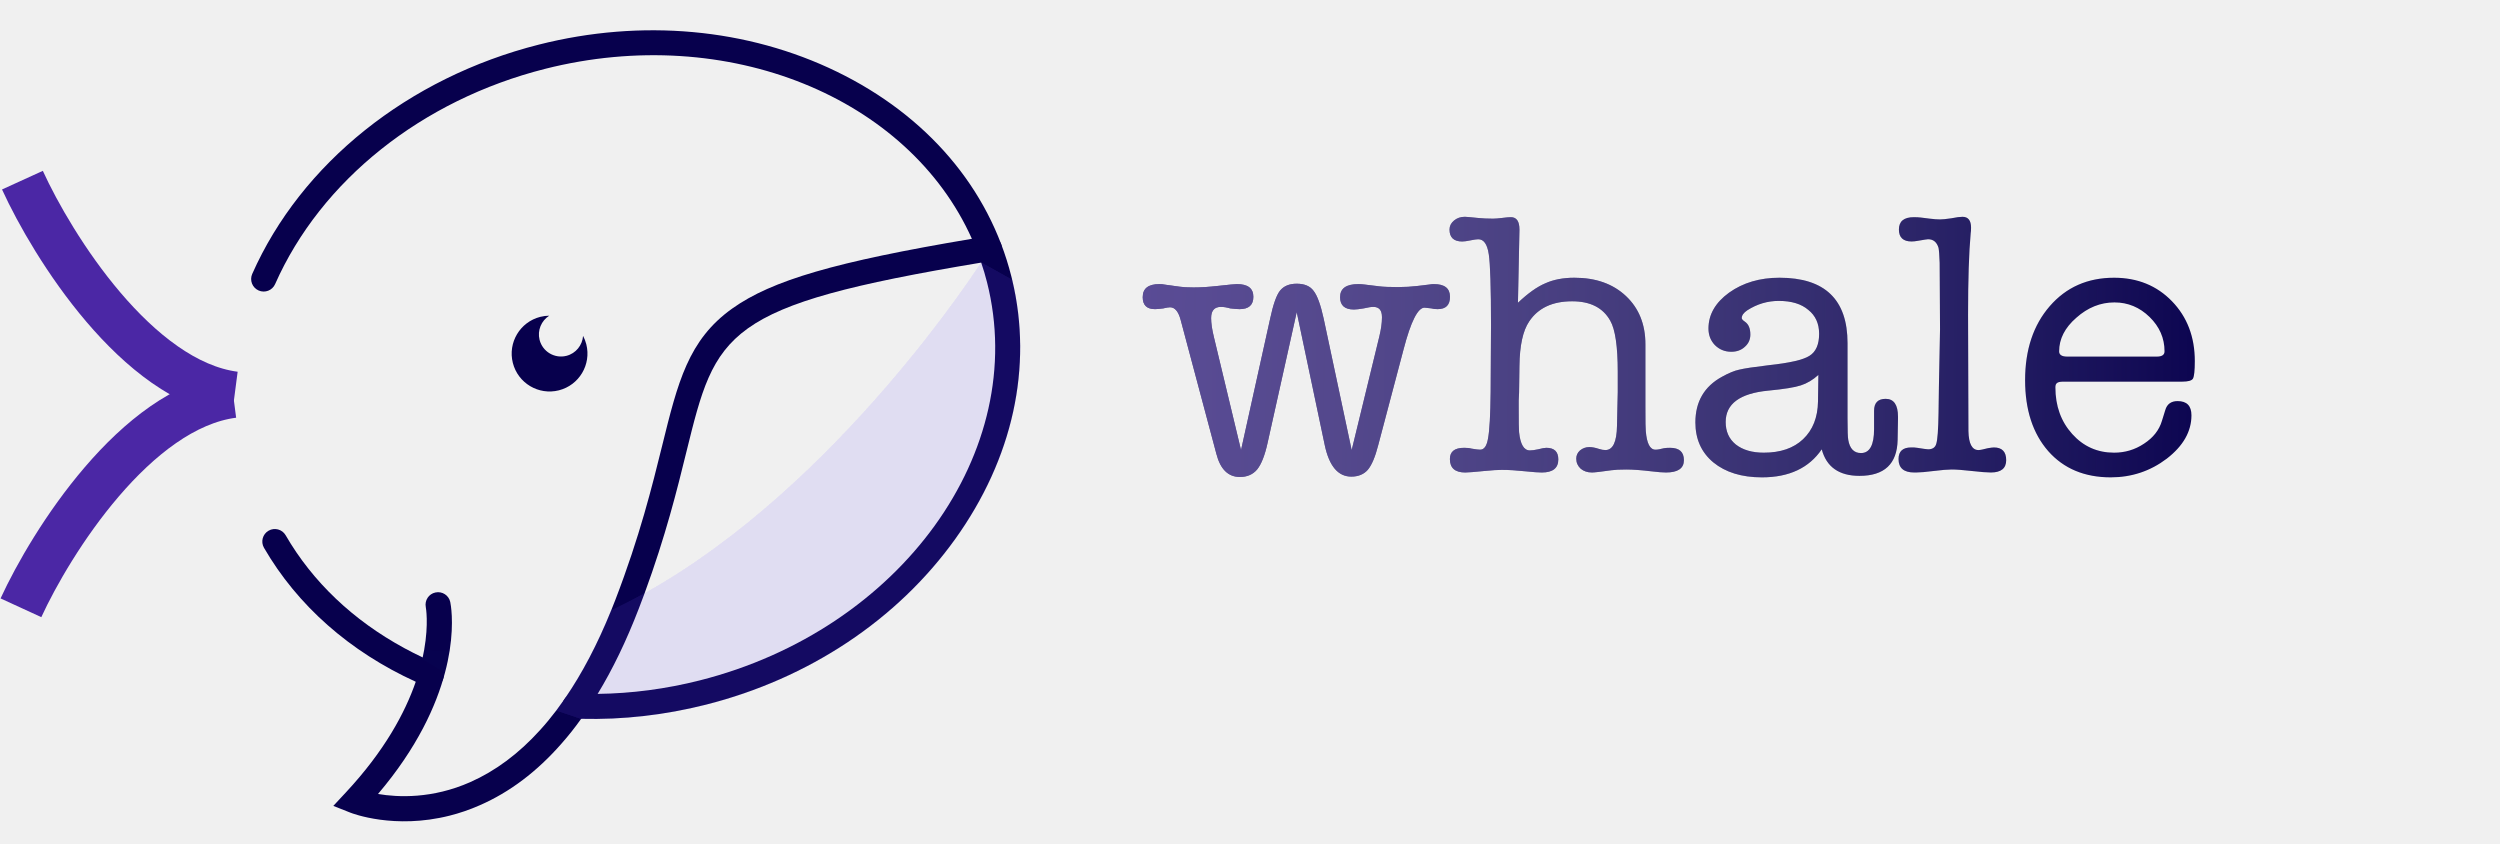
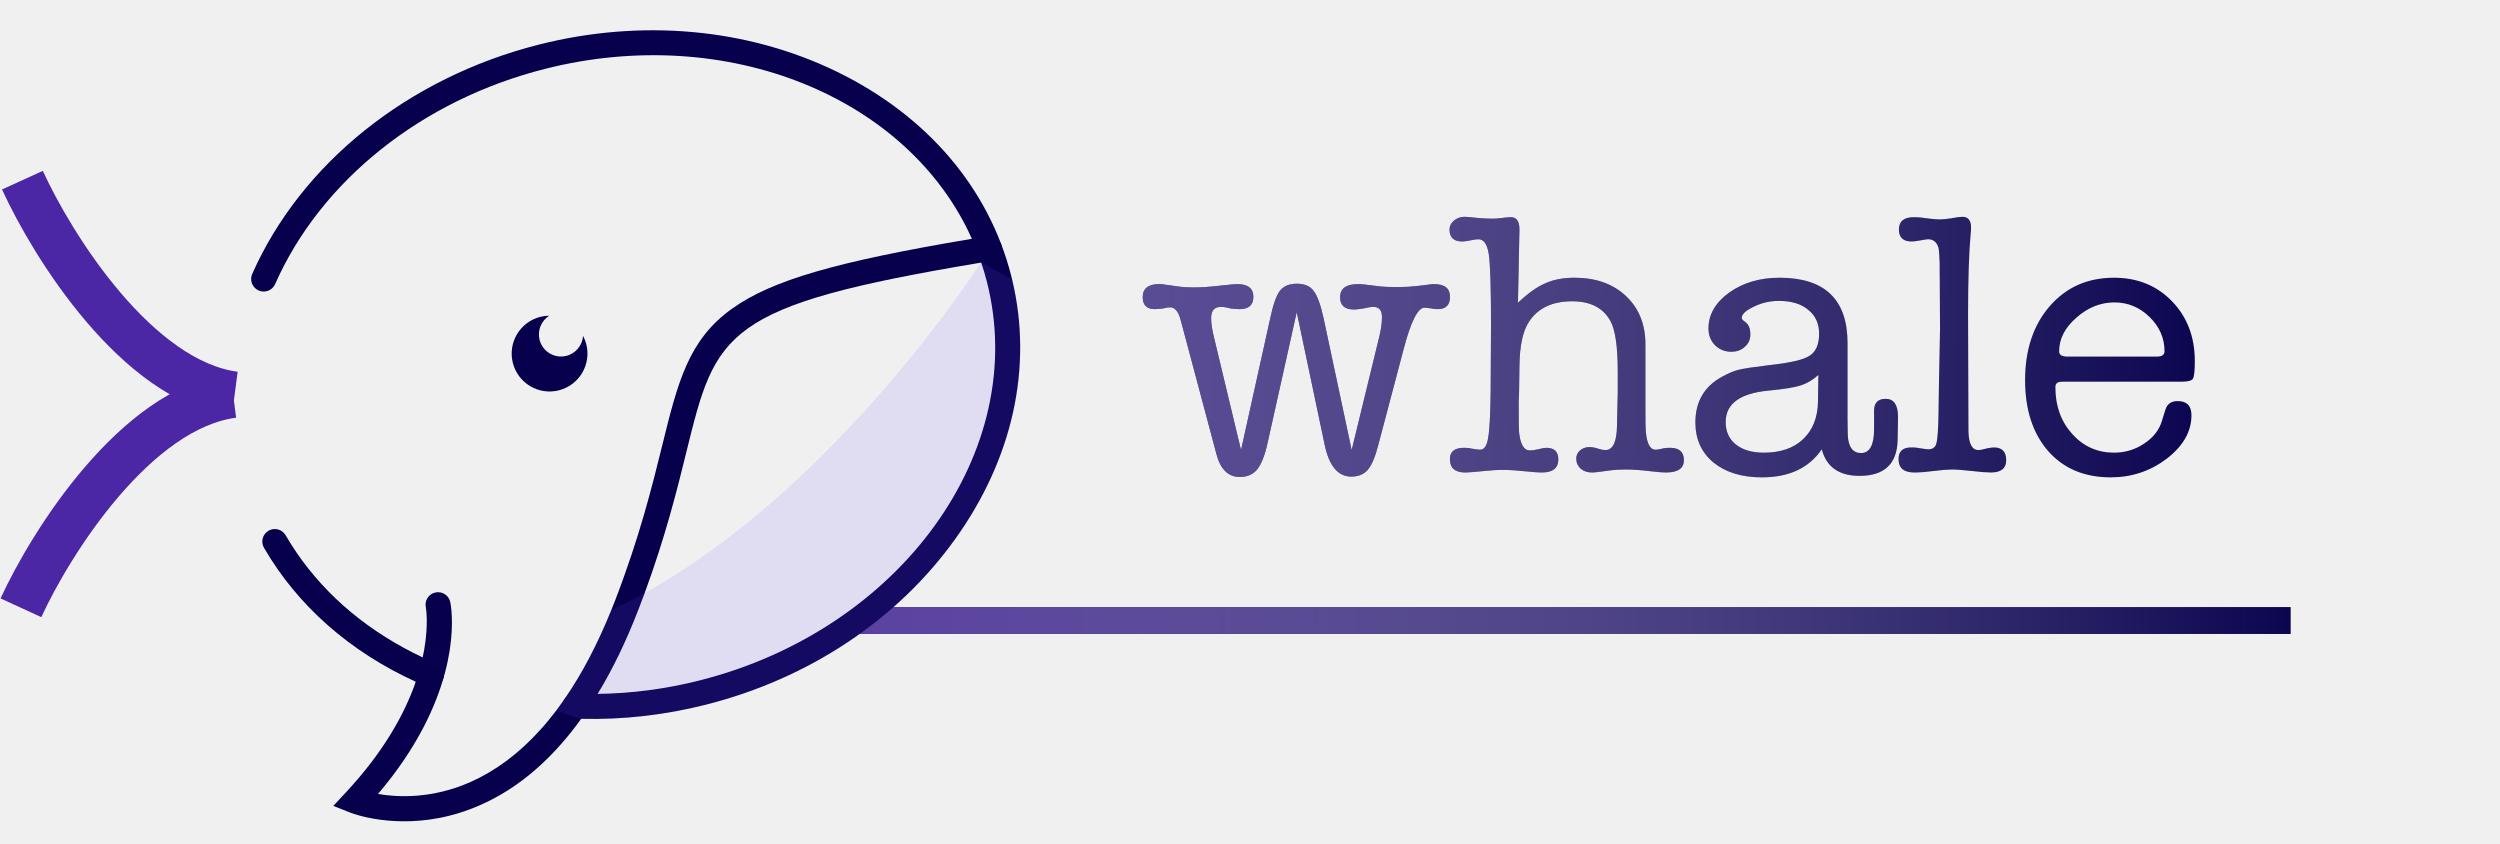
<svg xmlns="http://www.w3.org/2000/svg" width="1672" height="564" viewBox="0 0 1672 564" fill="none">
  <g clip-path="url(#clip0)">
+     <line x1="1532" y1="415" x2="575" y2="415" stroke="#07004D" stroke-width="18" />
+     <line x1="1532" y1="415" x2="575" y2="415" stroke="url(#paint0_linear)" stroke-width="18" />
    <g clip-path="url(#clip1)">
      <path d="M296.535 449.267C296.966 450.969 296.898 452.858 296.139 454.633C295.076 457.147 292.923 458.871 290.462 459.494C288.758 459.925 286.923 459.843 285.183 459.104C282.771 458.104 280.4 457.034 278.055 455.958C233.906 435.821 198.937 404.987 176.554 366.362C174.249 362.37 175.601 357.251 179.62 354.938C183.579 352.612 188.732 353.985 191.038 357.977C209.087 389.151 236.201 414.866 270.167 433.321L270.439 433.482C274.409 435.642 278.503 437.714 282.683 439.678C285.623 441.063 288.639 442.401 291.667 443.678C294.174 444.712 295.892 446.838 296.535 449.267Z" fill="#07004D" />
      <path d="M676.361 184.721C676.573 185.559 676.779 186.371 676.964 187.216C690.87 245.34 677.373 306.743 638.854 360.467C600.105 414.536 540.878 453.873 472.128 471.274C444.567 478.249 416.536 481.43 388.676 480.739C387.148 480.723 385.613 480.681 384.068 480.611C381.308 480.504 378.928 479.062 377.502 476.949C376.51 475.53 375.95 473.773 376.025 471.912C376.089 470.571 376.464 469.325 377.078 468.221C377.421 467.76 377.757 467.272 378.068 466.79C379.666 464.918 382.085 463.787 384.731 463.895C389.732 464.098 394.726 464.157 399.711 464.074C422.548 463.791 445.464 460.755 468.02 455.045C602.492 421.011 688.672 301.582 660.134 188.828C658.998 184.338 657.713 179.944 656.218 175.633C654.41 170.191 652.344 164.87 650.001 159.709C607.794 65.379 486.915 15.077 364.506 46.059C282.098 66.917 214.624 120.744 184.004 189.994C182.143 194.235 177.189 196.151 172.974 194.281C168.726 192.392 166.817 187.466 168.679 183.224C201.397 109.3 273.04 51.941 360.398 29.831C429.149 12.43 499.965 18.884 559.763 47.98C620.058 77.327 661.473 125.896 676.361 184.721Z" fill="#07004D" />
      <path d="M669.992 164.894C670.741 169.453 667.656 173.745 663.07 174.503C660.749 174.888 658.485 175.26 656.219 175.631C483.183 204.434 478.864 221.931 459.051 302.259C452.871 327.42 445.247 358.244 431.075 396.855C429.813 400.281 428.504 403.749 427.128 407.293C418.928 428.563 409.794 447.508 399.712 464.074C396.164 469.951 392.471 475.492 388.677 480.739C384.519 486.597 380.178 492.071 375.68 497.151C359.259 515.955 340.948 529.8 320.836 538.573C313.951 541.611 307.21 543.863 300.747 545.499C263.748 554.863 235.684 544.038 234.31 543.495L222.921 538.981L231.271 530.018C257.234 502.179 270.929 476.583 278.055 455.957C279.933 450.532 281.355 445.453 282.436 440.748C282.517 440.383 282.603 440.044 282.684 439.679C283.051 437.944 283.378 436.279 283.684 434.648C286.784 416.998 284.812 406.361 284.778 406.11C283.864 401.593 286.714 397.159 291.26 396.24C295.769 395.299 300.174 398.157 301.135 402.632C301.362 403.755 303.759 415.725 300.743 435.078C300.026 439.634 299.011 444.61 297.592 449.919C291.757 471.888 279.159 499.998 252.819 531.01C266.177 533.299 289.083 534.322 314.498 523.084C331.373 515.618 346.969 504.015 361.133 488.343C364.896 484.225 368.531 479.823 372.09 475.124C373.768 472.887 375.433 470.595 377.078 468.221C377.421 467.76 377.758 467.272 378.068 466.791C389.38 450.315 399.629 430.771 408.732 408.293C409.671 405.984 410.578 403.653 411.506 401.289C427.893 358.693 436.157 325.177 442.811 298.253C453.351 255.526 460.306 227.29 489.786 206.302C516.196 187.503 558.631 175.064 650.002 159.709C653.396 159.137 656.846 158.551 660.382 157.973C664.947 157.25 669.24 160.336 669.992 164.894Z" fill="#07004D" />
      <g opacity="0.25">
        <g opacity="0.25">
          <path opacity="0.25" d="M283.684 434.648C289.396 435.044 295.073 435.19 300.742 435.078C300.026 439.634 299.012 444.61 297.592 449.919L296.535 449.267L282.436 440.748L270.439 433.482C274.409 435.643 278.502 437.714 282.684 439.679C283.051 437.944 283.378 436.279 283.684 434.648Z" fill="#0071BC" />
        </g>
      </g>
      <g opacity="0.25">
        <g opacity="0.25">
          <path opacity="0.25" d="M676.964 187.216C690.87 245.34 677.374 306.743 638.853 360.467C600.104 414.536 540.878 453.873 472.128 471.273C444.568 478.249 416.537 481.429 388.677 480.739L377.501 476.949L372.091 475.125C373.768 472.886 375.432 470.594 377.078 468.221C377.421 467.761 377.758 467.273 378.068 466.791C389.38 450.315 399.629 430.771 408.732 408.293C416.292 404.74 423.731 400.929 431.076 396.854C561.097 324.662 656.219 175.632 656.219 175.632L676.964 187.216Z" fill="#7150FF" />
          <path opacity="0.25" d="M676.964 187.216C690.87 245.34 677.374 306.743 638.853 360.467C600.104 414.536 540.878 453.873 472.128 471.273C444.568 478.249 416.537 481.429 388.677 480.739L377.501 476.949L372.091 475.125C373.768 472.886 375.432 470.594 377.078 468.221C377.421 467.761 377.758 467.273 378.068 466.791C389.38 450.315 399.629 430.771 408.732 408.293C416.292 404.74 423.731 400.929 431.076 396.854C561.097 324.662 656.219 175.632 656.219 175.632L676.964 187.216Z" fill="#7150FF" />
          <path opacity="0.25" d="M676.964 187.216C690.87 245.34 677.374 306.743 638.853 360.467C600.104 414.536 540.878 453.873 472.128 471.273C444.568 478.249 416.537 481.429 388.677 480.739L377.501 476.949L372.091 475.125C373.768 472.886 375.432 470.594 377.078 468.221C377.421 467.761 377.758 467.273 378.068 466.791C389.38 450.315 399.629 430.771 408.732 408.293C416.292 404.74 423.731 400.929 431.076 396.854C561.097 324.662 656.219 175.632 656.219 175.632L676.964 187.216Z" fill="#7150FF" />
          <path opacity="0.25" d="M676.964 187.216C690.87 245.34 677.374 306.743 638.853 360.467C600.104 414.536 540.878 453.873 472.128 471.273C444.568 478.249 416.537 481.429 388.677 480.739L377.501 476.949L372.091 475.125C373.768 472.886 375.432 470.594 377.078 468.221C377.421 467.761 377.758 467.273 378.068 466.791C389.38 450.315 399.629 430.771 408.732 408.293C416.292 404.74 423.731 400.929 431.076 396.854C561.097 324.662 656.219 175.632 656.219 175.632L676.964 187.216Z" fill="#7150FF" />
          <path opacity="0.25" d="M676.964 187.216C690.87 245.34 677.374 306.743 638.853 360.467C600.104 414.536 540.878 453.873 472.128 471.273C444.568 478.249 416.537 481.429 388.677 480.739L377.501 476.949L372.091 475.125C373.768 472.886 375.432 470.594 377.078 468.221C377.421 467.761 377.758 467.273 378.068 466.791C389.38 450.315 399.629 430.771 408.732 408.293C416.292 404.74 423.731 400.929 431.076 396.854C561.097 324.662 656.219 175.632 656.219 175.632L676.964 187.216Z" fill="#7150FF" />
          <path opacity="0.25" d="M676.964 187.216C690.87 245.34 677.374 306.743 638.853 360.467C600.104 414.536 540.878 453.873 472.128 471.273C444.568 478.249 416.537 481.429 388.677 480.739L377.501 476.949L372.091 475.125C373.768 472.886 375.432 470.594 377.078 468.221C377.421 467.761 377.758 467.273 378.068 466.791C389.38 450.315 399.629 430.771 408.732 408.293C416.292 404.74 423.731 400.929 431.076 396.854C561.097 324.662 656.219 175.632 656.219 175.632L676.964 187.216Z" fill="#7150FF" />
          <path opacity="0.25" d="M676.964 187.216C690.87 245.34 677.374 306.743 638.853 360.467C600.104 414.536 540.878 453.873 472.128 471.273C444.568 478.249 416.537 481.429 388.677 480.739L377.501 476.949L372.091 475.125C373.768 472.886 375.432 470.594 377.078 468.221C377.421 467.761 377.758 467.273 378.068 466.791C389.38 450.315 399.629 430.771 408.732 408.293C416.292 404.74 423.731 400.929 431.076 396.854C561.097 324.662 656.219 175.632 656.219 175.632L676.964 187.216Z" fill="#7150FF" />
          <path opacity="0.25" d="M676.964 187.216C690.87 245.34 677.374 306.743 638.853 360.467C600.104 414.536 540.878 453.873 472.128 471.273C444.568 478.249 416.537 481.429 388.677 480.739L377.501 476.949L372.091 475.125C373.768 472.886 375.432 470.594 377.078 468.221C377.421 467.761 377.758 467.273 378.068 466.791C389.38 450.315 399.629 430.771 408.732 408.293C416.292 404.74 423.731 400.929 431.076 396.854C561.097 324.662 656.219 175.632 656.219 175.632L676.964 187.216Z" fill="#7150FF" />
          <path opacity="0.25" d="M676.964 187.216C690.87 245.34 677.374 306.743 638.853 360.467C600.104 414.536 540.878 453.873 472.128 471.273C444.568 478.249 416.537 481.429 388.677 480.739L377.501 476.949L372.091 475.125C373.768 472.886 375.432 470.594 377.078 468.221C377.421 467.761 377.758 467.273 378.068 466.791C389.38 450.315 399.629 430.771 408.732 408.293C416.292 404.74 423.731 400.929 431.076 396.854C561.097 324.662 656.219 175.632 656.219 175.632L676.964 187.216Z" fill="#7150FF" />
          <path opacity="0.25" d="M676.964 187.216C690.87 245.34 677.374 306.743 638.853 360.467C600.104 414.536 540.878 453.873 472.128 471.273C444.568 478.249 416.537 481.429 388.677 480.739L377.501 476.949L372.091 475.125C373.768 472.886 375.432 470.594 377.078 468.221C377.421 467.761 377.758 467.273 378.068 466.791C389.38 450.315 399.629 430.771 408.732 408.293C416.292 404.74 423.731 400.929 431.076 396.854C561.097 324.662 656.219 175.632 656.219 175.632L676.964 187.216Z" fill="#7150FF" />
          <path opacity="0.25" d="M676.964 187.216C690.87 245.34 677.374 306.743 638.853 360.467C600.104 414.536 540.878 453.873 472.128 471.273C444.568 478.249 416.537 481.429 388.677 480.739L377.501 476.949L372.091 475.125C373.768 472.886 375.432 470.594 377.078 468.221C377.421 467.761 377.758 467.273 378.068 466.791C389.38 450.315 399.629 430.771 408.732 408.293C416.292 404.74 423.731 400.929 431.076 396.854C561.097 324.662 656.219 175.632 656.219 175.632L676.964 187.216Z" fill="#7150FF" />
          <path opacity="0.25" d="M676.964 187.216C690.87 245.34 677.374 306.743 638.853 360.467C600.104 414.536 540.878 453.873 472.128 471.273C444.568 478.249 416.537 481.429 388.677 480.739L377.501 476.949L372.091 475.125C373.768 472.886 375.432 470.594 377.078 468.221C377.421 467.761 377.758 467.273 378.068 466.791C389.38 450.315 399.629 430.771 408.732 408.293C416.292 404.74 423.731 400.929 431.076 396.854C561.097 324.662 656.219 175.632 656.219 175.632L676.964 187.216Z" fill="#7150FF" />
          <path opacity="0.25" d="M676.964 187.216C690.87 245.34 677.374 306.743 638.853 360.467C600.104 414.536 540.878 453.873 472.128 471.273C444.568 478.249 416.537 481.429 388.677 480.739L377.501 476.949L372.091 475.125C373.768 472.886 375.432 470.594 377.078 468.221C377.421 467.761 377.758 467.273 378.068 466.791C389.38 450.315 399.629 430.771 408.732 408.293C416.292 404.74 423.731 400.929 431.076 396.854C561.097 324.662 656.219 175.632 656.219 175.632L676.964 187.216Z" fill="#7150FF" />
        </g>
      </g>
      <g opacity="0.25">
        <g opacity="0.25">
          <path opacity="0.25" d="M676.964 187.216C690.87 245.34 677.374 306.743 638.853 360.467C600.104 414.536 540.878 453.873 472.128 471.273C444.568 478.249 416.537 481.429 388.677 480.739L377.501 476.949L372.091 475.125C373.768 472.886 375.432 470.594 377.078 468.221C377.421 467.761 377.758 467.273 378.068 466.791C389.38 450.315 399.629 430.771 408.732 408.293C416.292 404.74 423.731 400.929 431.076 396.854C561.097 324.662 656.219 175.632 656.219 175.632L676.964 187.216Z" fill="#7150FF" />
          <path opacity="0.25" d="M676.964 187.216C690.87 245.34 677.374 306.743 638.853 360.467C600.104 414.536 540.878 453.873 472.128 471.273C444.568 478.249 416.537 481.429 388.677 480.739L377.501 476.949L372.091 475.125C373.768 472.886 375.432 470.594 377.078 468.221C377.421 467.761 377.758 467.273 378.068 466.791C389.38 450.315 399.629 430.771 408.732 408.293C416.292 404.74 423.731 400.929 431.076 396.854C561.097 324.662 656.219 175.632 656.219 175.632L676.964 187.216Z" fill="#7150FF" />
          <path opacity="0.25" d="M676.964 187.216C690.87 245.34 677.374 306.743 638.853 360.467C600.104 414.536 540.878 453.873 472.128 471.273C444.568 478.249 416.537 481.429 388.677 480.739L377.501 476.949L372.091 475.125C373.768 472.886 375.432 470.594 377.078 468.221C377.421 467.761 377.758 467.273 378.068 466.791C389.38 450.315 399.629 430.771 408.732 408.293C416.292 404.74 423.731 400.929 431.076 396.854C561.097 324.662 656.219 175.632 656.219 175.632L676.964 187.216Z" fill="#7150FF" />
          <path opacity="0.25" d="M676.964 187.216C690.87 245.34 677.374 306.743 638.853 360.467C600.104 414.536 540.878 453.873 472.128 471.273C444.568 478.249 416.537 481.429 388.677 480.739L377.501 476.949L372.091 475.125C373.768 472.886 375.432 470.594 377.078 468.221C377.421 467.761 377.758 467.273 378.068 466.791C389.38 450.315 399.629 430.771 408.732 408.293C416.292 404.74 423.731 400.929 431.076 396.854C561.097 324.662 656.219 175.632 656.219 175.632L676.964 187.216Z" fill="#7150FF" />
          <path opacity="0.25" d="M676.964 187.216C690.87 245.34 677.374 306.743 638.853 360.467C600.104 414.536 540.878 453.873 472.128 471.273C444.568 478.249 416.537 481.429 388.677 480.739L377.501 476.949L372.091 475.125C373.768 472.886 375.432 470.594 377.078 468.221C377.421 467.761 377.758 467.273 378.068 466.791C389.38 450.315 399.629 430.771 408.732 408.293C416.292 404.74 423.731 400.929 431.076 396.854C561.097 324.662 656.219 175.632 656.219 175.632L676.964 187.216Z" fill="#7150FF" />
          <path opacity="0.25" d="M676.964 187.216C690.87 245.34 677.374 306.743 638.853 360.467C600.104 414.536 540.878 453.873 472.128 471.273C444.568 478.249 416.537 481.429 388.677 480.739L377.501 476.949L372.091 475.125C373.768 472.886 375.432 470.594 377.078 468.221C377.421 467.761 377.758 467.273 378.068 466.791C389.38 450.315 399.629 430.771 408.732 408.293C416.292 404.74 423.731 400.929 431.076 396.854C561.097 324.662 656.219 175.632 656.219 175.632L676.964 187.216Z" fill="#7150FF" />
          <path opacity="0.25" d="M676.964 187.216C690.87 245.34 677.374 306.743 638.853 360.467C600.104 414.536 540.878 453.873 472.128 471.273C444.568 478.249 416.537 481.429 388.677 480.739L377.501 476.949L372.091 475.125C373.768 472.886 375.432 470.594 377.078 468.221C377.421 467.761 377.758 467.273 378.068 466.791C389.38 450.315 399.629 430.771 408.732 408.293C416.292 404.74 423.731 400.929 431.076 396.854C561.097 324.662 656.219 175.632 656.219 175.632L676.964 187.216Z" fill="#7150FF" />
          <path opacity="0.25" d="M676.964 187.216C690.87 245.34 677.374 306.743 638.853 360.467C600.104 414.536 540.878 453.873 472.128 471.273C444.568 478.249 416.537 481.429 388.677 480.739L377.501 476.949L372.091 475.125C373.768 472.886 375.432 470.594 377.078 468.221C377.421 467.761 377.758 467.273 378.068 466.791C389.38 450.315 399.629 430.771 408.732 408.293C416.292 404.74 423.731 400.929 431.076 396.854C561.097 324.662 656.219 175.632 656.219 175.632L676.964 187.216Z" fill="#7150FF" />
          <path opacity="0.25" d="M676.964 187.216C690.87 245.34 677.374 306.743 638.853 360.467C600.104 414.536 540.878 453.873 472.128 471.273C444.568 478.249 416.537 481.429 388.677 480.739L377.501 476.949L372.091 475.125C373.768 472.886 375.432 470.594 377.078 468.221C377.421 467.761 377.758 467.273 378.068 466.791C389.38 450.315 399.629 430.771 408.732 408.293C416.292 404.74 423.731 400.929 431.076 396.854C561.097 324.662 656.219 175.632 656.219 175.632L676.964 187.216Z" fill="#7150FF" />
          <path opacity="0.25" d="M676.964 187.216C690.87 245.34 677.374 306.743 638.853 360.467C600.104 414.536 540.878 453.873 472.128 471.273C444.568 478.249 416.537 481.429 388.677 480.739L377.501 476.949L372.091 475.125C373.768 472.886 375.432 470.594 377.078 468.221C377.421 467.761 377.758 467.273 378.068 466.791C389.38 450.315 399.629 430.771 408.732 408.293C416.292 404.74 423.731 400.929 431.076 396.854C561.097 324.662 656.219 175.632 656.219 175.632L676.964 187.216Z" fill="#7150FF" />
          <path opacity="0.25" d="M676.964 187.216C690.87 245.34 677.374 306.743 638.853 360.467C600.104 414.536 540.878 453.873 472.128 471.273C444.568 478.249 416.537 481.429 388.677 480.739L377.501 476.949L372.091 475.125C373.768 472.886 375.432 470.594 377.078 468.221C377.421 467.761 377.758 467.273 378.068 466.791C389.38 450.315 399.629 430.771 408.732 408.293C416.292 404.74 423.731 400.929 431.076 396.854C561.097 324.662 656.219 175.632 656.219 175.632L676.964 187.216Z" fill="#7150FF" />
          <path opacity="0.25" d="M676.964 187.216C690.87 245.34 677.374 306.743 638.853 360.467C600.104 414.536 540.878 453.873 472.128 471.273C444.568 478.249 416.537 481.429 388.677 480.739L377.501 476.949L372.091 475.125C373.768 472.886 375.432 470.594 377.078 468.221C377.421 467.761 377.758 467.273 378.068 466.791C389.38 450.315 399.629 430.771 408.732 408.293C416.292 404.74 423.731 400.929 431.076 396.854C561.097 324.662 656.219 175.632 656.219 175.632L676.964 187.216Z" fill="#7150FF" />
          <path opacity="0.25" d="M676.964 187.216C690.87 245.34 677.374 306.743 638.853 360.467C600.104 414.536 540.878 453.873 472.128 471.273C444.568 478.249 416.537 481.429 388.677 480.739L377.501 476.949L372.091 475.125C373.768 472.886 375.432 470.594 377.078 468.221C377.421 467.761 377.758 467.273 378.068 466.791C389.38 450.315 399.629 430.771 408.732 408.293C416.292 404.74 423.731 400.929 431.076 396.854C561.097 324.662 656.219 175.632 656.219 175.632L676.964 187.216Z" fill="#7150FF" />
        </g>
      </g>
      <path d="M392.124 230.264C395.555 243.818 387.327 257.624 373.771 261.055C360.218 264.485 346.413 256.256 342.982 242.702C339.552 229.148 347.78 215.342 361.333 211.912C363.341 211.404 365.368 211.153 367.326 211.135C362.069 214.473 359.261 220.935 360.867 227.281C362.868 235.185 370.923 239.986 378.827 237.986C385.173 236.38 389.523 230.835 389.956 224.625C390.874 226.354 391.616 228.257 392.124 230.264Z" fill="#07004D" />
      <path d="M15 120.488C35.149 164.614 91.757 254.99 157 263.488" stroke="#4B27A5" stroke-width="30" stroke-linejoin="round" />
      <path d="M14 406.488C34.149 362.671 90.757 272.927 156 264.488" stroke="#4B27A5" stroke-width="30" stroke-linejoin="round" />
    </g>
    <path d="M811.75 225L830 301L849.5 213C851.5 203.667 853.667 197.5 856 194.5C858.5 191.333 862.25 189.75 867.25 189.75C872.417 189.75 876.167 191.333 878.5 194.5C881 197.667 883.25 203.833 885.25 213L904 301L922.5 225C923.667 220.167 924.25 216 924.25 212.5V212C924.25 207.5 922.333 205.25 918.5 205.25C917 205.25 914.833 205.583 912 206.25C909.167 206.75 907 207 905.5 207C899.333 207 896.25 204.25 896.25 198.75C896.25 192.917 900.333 190 908.5 190C909.667 190 910.917 190.083 912.25 190.25L922.5 191.5C925.167 191.833 929.333 192 935 192C939.5 192 943.833 191.75 948 191.25L956.25 190.25C956.917 190.083 957.833 190 959 190C966.167 190 969.75 192.833 969.75 198.5C969.75 204 967 206.75 961.5 206.75C959.667 206.75 958.25 206.583 957.25 206.25C954.583 205.917 953.083 205.75 952.75 205.75C948.25 205.75 943.583 215 938.75 233.5L921.75 297.75C919.75 305.583 917.417 311.083 914.75 314.25C912.083 317.25 908.417 318.75 903.75 318.75C894.917 318.75 889 311.75 886 297.75L867.25 208.75L847.75 296.25C845.917 304.583 843.583 310.5 840.75 314C837.917 317.333 834.083 319 829.25 319C821.417 319 816.167 313.833 813.5 303.5L789.5 213.5C788 208.167 785.667 205.5 782.5 205.5C781.5 205.5 780 205.75 778 206.25C775.333 206.583 773.5 206.75 772.5 206.75C767 206.75 764.25 204.083 764.25 198.75C764.25 192.917 768 190 775.5 190C776.833 190 777.75 190.083 778.25 190.25L789 191.75C791.333 192.083 794.417 192.25 798.25 192.25C802.917 192.25 808.25 191.917 814.25 191.25C821.75 190.417 826.083 190 827.25 190C834.583 190 838.25 192.833 838.25 198.5C838.25 204 835.167 206.75 829 206.75C827.833 206.75 825.75 206.583 822.75 206.25C820.583 205.583 818.5 205.25 816.5 205.25C812.167 205.25 810 207.75 810 212.75C810 216.083 810.583 220.167 811.75 225ZM1016.2 154L1015.2 202.5C1021.86 196.167 1027.95 191.833 1033.45 189.5C1038.95 187 1045.45 185.75 1052.95 185.75C1067.28 185.75 1078.78 189.833 1087.45 198C1096.11 206.167 1100.45 216.917 1100.45 230.25V272C1100.45 281.833 1100.53 287.25 1100.7 288.25C1101.36 296.583 1103.53 300.75 1107.2 300.75C1108.53 300.75 1110.45 300.417 1112.95 299.75C1113.95 299.583 1115.28 299.5 1116.95 299.5C1123.11 299.5 1126.2 302.25 1126.2 307.75C1126.2 313.25 1122.2 316 1114.2 316C1112.03 316 1108.86 315.75 1104.7 315.25C1097.7 314.417 1092.03 314 1087.7 314C1083.36 314 1080.03 314.167 1077.7 314.5C1070.7 315.5 1066.36 316 1064.7 316C1061.7 316 1059.2 315.167 1057.2 313.5C1055.2 311.667 1054.2 309.417 1054.2 306.75C1054.2 304.583 1055.03 302.75 1056.7 301.25C1058.53 299.75 1060.61 299 1062.95 299C1064.78 299 1066.95 299.417 1069.45 300.25C1070.95 300.75 1072.36 301 1073.7 301C1078.7 301 1081.28 295.583 1081.45 284.75C1081.45 282.75 1081.53 278.833 1081.7 273L1081.95 262.25V248.75C1081.95 231.75 1080.28 220.333 1076.95 214.5C1072.11 205.833 1063.61 201.5 1051.45 201.5C1038.28 201.5 1028.7 206 1022.7 215C1018.53 221.167 1016.36 231.083 1016.2 244.75L1015.95 262.75C1015.95 263.75 1015.86 265.417 1015.7 267.75C1015.7 269.917 1015.7 271.5 1015.7 272.5C1015.7 282 1015.78 287.5 1015.95 289C1016.78 297.167 1019.2 301.25 1023.2 301.25C1024.53 301.25 1026.36 301 1028.7 300.5C1031.2 299.833 1033.03 299.5 1034.2 299.5C1039.53 299.5 1042.2 302.083 1042.2 307.25C1042.2 313.083 1038.53 316 1031.2 316C1028.86 316 1025.36 315.75 1020.7 315.25C1014.36 314.583 1008.95 314.25 1004.45 314.25C1001.61 314.25 997.695 314.5 992.695 315C986.029 315.667 981.779 316 979.945 316C973.112 316 969.695 313 969.695 307C969.695 302 972.862 299.5 979.195 299.5C981.362 299.5 982.945 299.667 983.945 300C986.779 300.5 988.779 300.75 989.945 300.75C992.612 300.75 994.362 298.25 995.195 293.25C996.195 288.083 996.779 277.667 996.945 262L997.195 217.25C997.195 192.25 996.695 176.5 995.695 170C994.695 163.333 992.362 160 988.695 160C987.529 160 985.779 160.25 983.445 160.75C981.112 161.25 979.279 161.5 977.945 161.5C972.279 161.5 969.445 158.833 969.445 153.5C969.445 151.167 970.445 149.167 972.445 147.5C974.445 145.833 976.862 145 979.695 145C980.529 145 983.362 145.25 988.195 145.75C991.362 146.083 994.779 146.25 998.445 146.25C999.945 146.25 1002.03 146.083 1004.7 145.75C1007.36 145.417 1009.28 145.25 1010.45 145.25C1014.28 145.25 1016.2 148 1016.2 153.5V154ZM1243.63 318.25C1229.96 318.25 1221.54 312.333 1218.38 300.5C1209.88 313 1196.54 319.25 1178.38 319.25C1164.88 319.25 1154.04 315.917 1145.88 309.25C1137.88 302.583 1133.88 293.667 1133.88 282.5C1133.88 268.667 1139.79 258.5 1151.63 252C1156.13 249.5 1159.96 247.917 1163.12 247.25C1166.46 246.417 1173.04 245.417 1182.88 244.25C1196.88 242.75 1205.96 240.667 1210.13 238C1214.46 235.333 1216.63 230.417 1216.63 223.25C1216.63 216.417 1214.21 211.083 1209.38 207.25C1204.71 203.25 1198.13 201.25 1189.63 201.25C1182.13 201.25 1175.13 203.333 1168.63 207.5C1166.13 209.167 1164.88 210.917 1164.88 212.75C1164.88 213.417 1165.63 214.25 1167.13 215.25C1169.46 216.917 1170.63 219.75 1170.63 223.75C1170.63 227.083 1169.38 229.833 1166.88 232C1164.54 234.167 1161.54 235.25 1157.88 235.25C1153.54 235.25 1149.88 233.75 1146.88 230.75C1144.04 227.75 1142.63 224.083 1142.63 219.75C1142.63 210.417 1147.21 202.417 1156.38 195.75C1165.71 189.083 1176.96 185.75 1190.13 185.75C1220.46 185.75 1235.63 200.333 1235.63 229.5V280C1235.63 288 1235.79 292.75 1236.13 294.25C1237.13 300.083 1239.96 303 1244.63 303C1250.46 303 1253.38 297.667 1253.38 287V274.75C1253.38 269.417 1255.96 266.75 1261.13 266.75C1266.63 266.75 1269.38 270.75 1269.38 278.75V280L1269.13 294.25C1268.79 310.25 1260.29 318.25 1243.63 318.25ZM1215.88 268.5L1216.13 250.75C1212.46 254.083 1208.54 256.417 1204.38 257.75C1200.38 259.083 1193.13 260.25 1182.63 261.25C1163.63 263.083 1154.13 270.083 1154.13 282.25C1154.13 288.583 1156.38 293.583 1160.88 297.25C1165.54 300.917 1171.79 302.75 1179.63 302.75C1190.79 302.75 1199.54 299.75 1205.88 293.75C1212.38 287.583 1215.71 279.167 1215.88 268.5ZM1316.24 210.5L1316.49 288.25C1316.65 296.75 1318.9 301 1323.24 301C1324.24 301 1326.32 300.583 1329.49 299.75C1331.49 299.417 1332.82 299.25 1333.49 299.25C1338.99 299.25 1341.74 302.083 1341.74 307.75C1341.74 313.25 1338.32 316 1331.49 316C1328.82 316 1324.57 315.667 1318.74 315C1312.9 314.333 1308.4 314 1305.24 314C1302.57 314 1298.57 314.333 1293.24 315C1287.9 315.667 1283.99 316 1281.49 316H1280.24C1273.24 316 1269.74 313 1269.74 307C1269.74 301.833 1272.57 299.25 1278.24 299.25C1278.57 299.25 1279.15 299.25 1279.99 299.25C1280.99 299.417 1281.74 299.5 1282.24 299.5C1286.4 300.167 1288.82 300.5 1289.49 300.5C1292.49 300.5 1294.32 299.25 1294.99 296.75C1295.82 294.083 1296.32 287.333 1296.49 276.5L1296.74 259L1297.49 220.25L1297.24 175.75C1297.07 170.75 1296.82 167.417 1296.49 165.75C1295.32 161.917 1292.99 160 1289.49 160C1288.99 160 1286.82 160.333 1282.99 161C1281.15 161.333 1279.65 161.5 1278.49 161.5C1272.82 161.5 1269.99 158.833 1269.99 153.5C1269.99 148 1273.32 145.25 1279.99 145.25C1281.82 145.25 1283.4 145.333 1284.74 145.5L1290.74 146.25C1293.4 146.583 1295.65 146.75 1297.49 146.75C1299.15 146.75 1301.65 146.5 1304.99 146C1308.32 145.333 1310.82 145 1312.49 145C1316.32 145 1318.24 147.417 1318.24 152.25C1318.24 153.917 1318.15 155.167 1317.99 156C1316.82 168.833 1316.24 187 1316.24 210.5ZM1467.89 241.5C1467.89 247.833 1467.47 251.75 1466.64 253.25C1465.8 254.583 1463.39 255.25 1459.39 255.25H1379.89C1377.72 255.25 1376.3 255.583 1375.64 256.25C1374.97 256.75 1374.64 257.667 1374.64 259C1374.64 271.5 1378.39 281.917 1385.89 290.25C1393.39 298.583 1402.72 302.75 1413.89 302.75C1421.22 302.75 1427.89 300.75 1433.89 296.75C1440.05 292.75 1444.05 287.667 1445.89 281.5L1448.14 274.25C1449.3 270.25 1452.05 268.25 1456.39 268.25C1462.55 268.25 1465.64 271.417 1465.64 277.75C1465.64 288.583 1460.14 298.25 1449.14 306.75C1438.14 315.083 1425.64 319.25 1411.64 319.25C1394.14 319.25 1380.22 313.417 1369.89 301.75C1359.55 289.917 1354.39 274.083 1354.39 254.25C1354.39 233.917 1359.89 217.417 1370.89 204.75C1381.89 192.083 1396.22 185.75 1413.89 185.75C1429.55 185.75 1442.47 191 1452.64 201.5C1462.8 212 1467.89 225.333 1467.89 241.5ZM1377.14 235C1377.14 237.333 1378.97 238.5 1382.64 238.5H1442.39C1445.89 238.5 1447.64 237.333 1447.64 235C1447.64 226.167 1444.3 218.5 1437.64 212C1430.97 205.5 1423.14 202.25 1414.14 202.25C1404.8 202.25 1396.3 205.667 1388.64 212.5C1380.97 219.167 1377.14 226.667 1377.14 235Z" fill="#07004D" />
-     <path d="M811.75 225L830 301L849.5 213C851.5 203.667 853.667 197.5 856 194.5C858.5 191.333 862.25 189.75 867.25 189.75C872.417 189.75 876.167 191.333 878.5 194.5C881 197.667 883.25 203.833 885.25 213L904 301L922.5 225C923.667 220.167 924.25 216 924.25 212.5V212C924.25 207.5 922.333 205.25 918.5 205.25C917 205.25 914.833 205.583 912 206.25C909.167 206.75 907 207 905.5 207C899.333 207 896.25 204.25 896.25 198.75C896.25 192.917 900.333 190 908.5 190C909.667 190 910.917 190.083 912.25 190.25L922.5 191.5C925.167 191.833 929.333 192 935 192C939.5 192 943.833 191.75 948 191.25L956.25 190.25C956.917 190.083 957.833 190 959 190C966.167 190 969.75 192.833 969.75 198.5C969.75 204 967 206.75 961.5 206.75C959.667 206.75 958.25 206.583 957.25 206.25C954.583 205.917 953.083 205.75 952.75 205.75C948.25 205.75 943.583 215 938.75 233.5L921.75 297.75C919.75 305.583 917.417 311.083 914.75 314.25C912.083 317.25 908.417 318.75 903.75 318.75C894.917 318.75 889 311.75 886 297.75L867.25 208.75L847.75 296.25C845.917 304.583 843.583 310.5 840.75 314C837.917 317.333 834.083 319 829.25 319C821.417 319 816.167 313.833 813.5 303.5L789.5 213.5C788 208.167 785.667 205.5 782.5 205.5C781.5 205.5 780 205.75 778 206.25C775.333 206.583 773.5 206.75 772.5 206.75C767 206.75 764.25 204.083 764.25 198.75C764.25 192.917 768 190 775.5 190C776.833 190 777.75 190.083 778.25 190.25L789 191.75C791.333 192.083 794.417 192.25 798.25 192.25C802.917 192.25 808.25 191.917 814.25 191.25C821.75 190.417 826.083 190 827.25 190C834.583 190 838.25 192.833 838.25 198.5C838.25 204 835.167 206.75 829 206.75C827.833 206.75 825.75 206.583 822.75 206.25C820.583 205.583 818.5 205.25 816.5 205.25C812.167 205.25 810 207.75 810 212.75C810 216.083 810.583 220.167 811.75 225ZM1016.2 154L1015.2 202.5C1021.86 196.167 1027.95 191.833 1033.45 189.5C1038.95 187 1045.45 185.75 1052.95 185.75C1067.28 185.75 1078.78 189.833 1087.45 198C1096.11 206.167 1100.45 216.917 1100.45 230.25V272C1100.45 281.833 1100.53 287.25 1100.7 288.25C1101.36 296.583 1103.53 300.75 1107.2 300.75C1108.53 300.75 1110.45 300.417 1112.95 299.75C1113.95 299.583 1115.28 299.5 1116.95 299.5C1123.11 299.5 1126.2 302.25 1126.2 307.75C1126.2 313.25 1122.2 316 1114.2 316C1112.03 316 1108.86 315.75 1104.7 315.25C1097.7 314.417 1092.03 314 1087.7 314C1083.36 314 1080.03 314.167 1077.7 314.5C1070.7 315.5 1066.36 316 1064.7 316C1061.7 316 1059.2 315.167 1057.2 313.5C1055.2 311.667 1054.2 309.417 1054.2 306.75C1054.2 304.583 1055.03 302.75 1056.7 301.25C1058.53 299.75 1060.61 299 1062.95 299C1064.78 299 1066.95 299.417 1069.45 300.25C1070.95 300.75 1072.36 301 1073.7 301C1078.7 301 1081.28 295.583 1081.45 284.75C1081.45 282.75 1081.53 278.833 1081.7 273L1081.95 262.25V248.75C1081.95 231.75 1080.28 220.333 1076.95 214.5C1072.11 205.833 1063.61 201.5 1051.45 201.5C1038.28 201.5 1028.7 206 1022.7 215C1018.53 221.167 1016.36 231.083 1016.2 244.75L1015.95 262.75C1015.95 263.75 1015.86 265.417 1015.7 267.75C1015.7 269.917 1015.7 271.5 1015.7 272.5C1015.7 282 1015.78 287.5 1015.95 289C1016.78 297.167 1019.2 301.25 1023.2 301.25C1024.53 301.25 1026.36 301 1028.7 300.5C1031.2 299.833 1033.03 299.5 1034.2 299.5C1039.53 299.5 1042.2 302.083 1042.2 307.25C1042.2 313.083 1038.53 316 1031.2 316C1028.86 316 1025.36 315.75 1020.7 315.25C1014.36 314.583 1008.95 314.25 1004.45 314.25C1001.61 314.25 997.695 314.5 992.695 315C986.029 315.667 981.779 316 979.945 316C973.112 316 969.695 313 969.695 307C969.695 302 972.862 299.5 979.195 299.5C981.362 299.5 982.945 299.667 983.945 300C986.779 300.5 988.779 300.75 989.945 300.75C992.612 300.75 994.362 298.25 995.195 293.25C996.195 288.083 996.779 277.667 996.945 262L997.195 217.25C997.195 192.25 996.695 176.5 995.695 170C994.695 163.333 992.362 160 988.695 160C987.529 160 985.779 160.25 983.445 160.75C981.112 161.25 979.279 161.5 977.945 161.5C972.279 161.5 969.445 158.833 969.445 153.5C969.445 151.167 970.445 149.167 972.445 147.5C974.445 145.833 976.862 145 979.695 145C980.529 145 983.362 145.25 988.195 145.75C991.362 146.083 994.779 146.25 998.445 146.25C999.945 146.25 1002.03 146.083 1004.7 145.75C1007.36 145.417 1009.28 145.25 1010.45 145.25C1014.28 145.25 1016.2 148 1016.2 153.5V154ZM1243.63 318.25C1229.96 318.25 1221.54 312.333 1218.38 300.5C1209.88 313 1196.54 319.25 1178.38 319.25C1164.88 319.25 1154.04 315.917 1145.88 309.25C1137.88 302.583 1133.88 293.667 1133.88 282.5C1133.88 268.667 1139.79 258.5 1151.63 252C1156.13 249.5 1159.96 247.917 1163.12 247.25C1166.46 246.417 1173.04 245.417 1182.88 244.25C1196.88 242.75 1205.96 240.667 1210.13 238C1214.46 235.333 1216.63 230.417 1216.63 223.25C1216.63 216.417 1214.21 211.083 1209.38 207.25C1204.71 203.25 1198.13 201.25 1189.63 201.25C1182.13 201.25 1175.13 203.333 1168.63 207.5C1166.13 209.167 1164.88 210.917 1164.88 212.75C1164.88 213.417 1165.63 214.25 1167.13 215.25C1169.46 216.917 1170.63 219.75 1170.63 223.75C1170.63 227.083 1169.38 229.833 1166.88 232C1164.54 234.167 1161.54 235.25 1157.88 235.25C1153.54 235.25 1149.88 233.75 1146.88 230.75C1144.04 227.75 1142.63 224.083 1142.63 219.75C1142.63 210.417 1147.21 202.417 1156.38 195.75C1165.71 189.083 1176.96 185.75 1190.13 185.75C1220.46 185.75 1235.63 200.333 1235.63 229.5V280C1235.63 288 1235.79 292.75 1236.13 294.25C1237.13 300.083 1239.96 303 1244.63 303C1250.46 303 1253.38 297.667 1253.38 287V274.75C1253.38 269.417 1255.96 266.75 1261.13 266.75C1266.63 266.75 1269.38 270.75 1269.38 278.75V280L1269.13 294.25C1268.79 310.25 1260.29 318.25 1243.63 318.25ZM1215.88 268.5L1216.13 250.75C1212.46 254.083 1208.54 256.417 1204.38 257.75C1200.38 259.083 1193.13 260.25 1182.63 261.25C1163.63 263.083 1154.13 270.083 1154.13 282.25C1154.13 288.583 1156.38 293.583 1160.88 297.25C1165.54 300.917 1171.79 302.75 1179.63 302.75C1190.79 302.75 1199.54 299.75 1205.88 293.75C1212.38 287.583 1215.71 279.167 1215.88 268.5ZM1316.24 210.5L1316.49 288.25C1316.65 296.75 1318.9 301 1323.24 301C1324.24 301 1326.32 300.583 1329.49 299.75C1331.49 299.417 1332.82 299.25 1333.49 299.25C1338.99 299.25 1341.74 302.083 1341.74 307.75C1341.74 313.25 1338.32 316 1331.49 316C1328.82 316 1324.57 315.667 1318.74 315C1312.9 314.333 1308.4 314 1305.24 314C1302.57 314 1298.57 314.333 1293.24 315C1287.9 315.667 1283.99 316 1281.49 316H1280.24C1273.24 316 1269.74 313 1269.74 307C1269.74 301.833 1272.57 299.25 1278.24 299.25C1278.57 299.25 1279.15 299.25 1279.99 299.25C1280.99 299.417 1281.74 299.5 1282.24 299.5C1286.4 300.167 1288.82 300.5 1289.49 300.5C1292.49 300.5 1294.32 299.25 1294.99 296.75C1295.82 294.083 1296.32 287.333 1296.49 276.5L1296.74 259L1297.49 220.25L1297.24 175.75C1297.07 170.75 1296.82 167.417 1296.49 165.75C1295.32 161.917 1292.99 160 1289.49 160C1288.99 160 1286.82 160.333 1282.99 161C1281.15 161.333 1279.65 161.5 1278.49 161.5C1272.82 161.5 1269.99 158.833 1269.99 153.5C1269.99 148 1273.32 145.25 1279.99 145.25C1281.82 145.25 1283.4 145.333 1284.74 145.5L1290.74 146.25C1293.4 146.583 1295.65 146.75 1297.49 146.75C1299.15 146.75 1301.65 146.5 1304.99 146C1308.32 145.333 1310.82 145 1312.49 145C1316.32 145 1318.24 147.417 1318.24 152.25C1318.24 153.917 1318.15 155.167 1317.99 156C1316.82 168.833 1316.24 187 1316.24 210.5ZM1467.89 241.5C1467.89 247.833 1467.47 251.75 1466.64 253.25C1465.8 254.583 1463.39 255.25 1459.39 255.25H1379.89C1377.72 255.25 1376.3 255.583 1375.64 256.25C1374.97 256.75 1374.64 257.667 1374.64 259C1374.64 271.5 1378.39 281.917 1385.89 290.25C1393.39 298.583 1402.72 302.75 1413.89 302.75C1421.22 302.75 1427.89 300.75 1433.89 296.75C1440.05 292.75 1444.05 287.667 1445.89 281.5L1448.14 274.25C1449.3 270.25 1452.05 268.25 1456.39 268.25C1462.55 268.25 1465.64 271.417 1465.64 277.75C1465.64 288.583 1460.14 298.25 1449.14 306.75C1438.14 315.083 1425.64 319.25 1411.64 319.25C1394.14 319.25 1380.22 313.417 1369.89 301.75C1359.55 289.917 1354.39 274.083 1354.39 254.25C1354.39 233.917 1359.89 217.417 1370.89 204.75C1381.89 192.083 1396.22 185.75 1413.89 185.75C1429.55 185.75 1442.47 191 1452.64 201.5C1462.8 212 1467.89 225.333 1467.89 241.5ZM1377.14 235C1377.14 237.333 1378.97 238.5 1382.64 238.5H1442.39C1445.89 238.5 1447.64 237.333 1447.64 235C1447.64 226.167 1444.3 218.5 1437.64 212C1430.97 205.5 1423.14 202.25 1414.14 202.25C1404.8 202.25 1396.3 205.667 1388.64 212.5C1380.97 219.167 1377.14 226.667 1377.14 235Z" fill="url(#paint0_linear)" />
+     <path d="M811.75 225L830 301L849.5 213C851.5 203.667 853.667 197.5 856 194.5C858.5 191.333 862.25 189.75 867.25 189.75C872.417 189.75 876.167 191.333 878.5 194.5C881 197.667 883.25 203.833 885.25 213L904 301L922.5 225C923.667 220.167 924.25 216 924.25 212.5V212C924.25 207.5 922.333 205.25 918.5 205.25C917 205.25 914.833 205.583 912 206.25C909.167 206.75 907 207 905.5 207C899.333 207 896.25 204.25 896.25 198.75C896.25 192.917 900.333 190 908.5 190C909.667 190 910.917 190.083 912.25 190.25L922.5 191.5C925.167 191.833 929.333 192 935 192C939.5 192 943.833 191.75 948 191.25L956.25 190.25C956.917 190.083 957.833 190 959 190C966.167 190 969.75 192.833 969.75 198.5C969.75 204 967 206.75 961.5 206.75C959.667 206.75 958.25 206.583 957.25 206.25C954.583 205.917 953.083 205.75 952.75 205.75C948.25 205.75 943.583 215 938.75 233.5L921.75 297.75C919.75 305.583 917.417 311.083 914.75 314.25C912.083 317.25 908.417 318.75 903.75 318.75C894.917 318.75 889 311.75 886 297.75L867.25 208.75L847.75 296.25C845.917 304.583 843.583 310.5 840.75 314C837.917 317.333 834.083 319 829.25 319C821.417 319 816.167 313.833 813.5 303.5L789.5 213.5C788 208.167 785.667 205.5 782.5 205.5C781.5 205.5 780 205.75 778 206.25C775.333 206.583 773.5 206.75 772.5 206.75C767 206.75 764.25 204.083 764.25 198.75C764.25 192.917 768 190 775.5 190C776.833 190 777.75 190.083 778.25 190.25L789 191.75C791.333 192.083 794.417 192.25 798.25 192.25C802.917 192.25 808.25 191.917 814.25 191.25C821.75 190.417 826.083 190 827.25 190C834.583 190 838.25 192.833 838.25 198.5C838.25 204 835.167 206.75 829 206.75C827.833 206.75 825.75 206.583 822.75 206.25C820.583 205.583 818.5 205.25 816.5 205.25C812.167 205.25 810 207.75 810 212.75C810 216.083 810.583 220.167 811.75 225ZM1016.2 154L1015.2 202.5C1021.86 196.167 1027.95 191.833 1033.45 189.5C1038.95 187 1045.45 185.75 1052.95 185.75C1067.28 185.75 1078.78 189.833 1087.45 198C1096.11 206.167 1100.45 216.917 1100.45 230.25V272C1100.45 281.833 1100.53 287.25 1100.7 288.25C1101.36 296.583 1103.53 300.75 1107.2 300.75C1108.53 300.75 1110.45 300.417 1112.95 299.75C1113.95 299.583 1115.28 299.5 1116.95 299.5C1123.11 299.5 1126.2 302.25 1126.2 307.75C1126.2 313.25 1122.2 316 1114.2 316C1112.03 316 1108.86 315.75 1104.7 315.25C1097.7 314.417 1092.03 314 1087.7 314C1083.36 314 1080.03 314.167 1077.7 314.5C1070.7 315.5 1066.36 316 1064.7 316C1061.7 316 1059.2 315.167 1057.2 313.5C1055.2 311.667 1054.2 309.417 1054.2 306.75C1054.2 304.583 1055.03 302.75 1056.7 301.25C1058.53 299.75 1060.61 299 1062.95 299C1064.78 299 1066.95 299.417 1069.45 300.25C1070.95 300.75 1072.36 301 1073.7 301C1078.7 301 1081.28 295.583 1081.45 284.75C1081.45 282.75 1081.53 278.833 1081.7 273L1081.95 262.25V248.75C1081.95 231.75 1080.28 220.333 1076.95 214.5C1072.11 205.833 1063.61 201.5 1051.45 201.5C1038.28 201.5 1028.7 206 1022.7 215C1018.53 221.167 1016.36 231.083 1016.2 244.75L1015.95 262.75C1015.95 263.75 1015.86 265.417 1015.7 267.75C1015.7 269.917 1015.7 271.5 1015.7 272.5C1015.7 282 1015.78 287.5 1015.95 289C1016.78 297.167 1019.2 301.25 1023.2 301.25C1024.53 301.25 1026.36 301 1028.7 300.5C1031.2 299.833 1033.03 299.5 1034.2 299.5C1039.53 299.5 1042.2 302.083 1042.2 307.25C1042.2 313.083 1038.53 316 1031.2 316C1028.86 316 1025.36 315.75 1020.7 315.25C1014.36 314.583 1008.95 314.25 1004.45 314.25C1001.61 314.25 997.695 314.5 992.695 315C986.029 315.667 981.779 316 979.945 316C973.112 316 969.695 313 969.695 307C969.695 302 972.862 299.5 979.195 299.5C981.362 299.5 982.945 299.667 983.945 300C986.779 300.5 988.779 300.75 989.945 300.75C992.612 300.75 994.362 298.25 995.195 293.25C996.195 288.083 996.779 277.667 996.945 262L997.195 217.25C997.195 192.25 996.695 176.5 995.695 170C994.695 163.333 992.362 160 988.695 160C987.529 160 985.779 160.25 983.445 160.75C981.112 161.25 979.279 161.5 977.945 161.5C972.279 161.5 969.445 158.833 969.445 153.5C969.445 151.167 970.445 149.167 972.445 147.5C974.445 145.833 976.862 145 979.695 145C980.529 145 983.362 145.25 988.195 145.75C991.362 146.083 994.779 146.25 998.445 146.25C999.945 146.25 1002.03 146.083 1004.7 145.75C1007.36 145.417 1009.28 145.25 1010.45 145.25C1014.28 145.25 1016.2 148 1016.2 153.5V154ZM1243.63 318.25C1229.96 318.25 1221.54 312.333 1218.38 300.5C1209.88 313 1196.54 319.25 1178.38 319.25C1164.88 319.25 1154.04 315.917 1145.88 309.25C1137.88 302.583 1133.88 293.667 1133.88 282.5C1133.88 268.667 1139.79 258.5 1151.63 252C1156.13 249.5 1159.96 247.917 1163.12 247.25C1166.46 246.417 1173.04 245.417 1182.88 244.25C1196.88 242.75 1205.96 240.667 1210.13 238C1214.46 235.333 1216.63 230.417 1216.63 223.25C1216.63 216.417 1214.21 211.083 1209.38 207.25C1204.71 203.25 1198.13 201.25 1189.63 201.25C1182.13 201.25 1175.13 203.333 1168.63 207.5C1166.13 209.167 1164.88 210.917 1164.88 212.75C1164.88 213.417 1165.63 214.25 1167.13 215.25C1169.46 216.917 1170.63 219.75 1170.63 223.75C1170.63 227.083 1169.38 229.833 1166.88 232C1164.54 234.167 1161.54 235.25 1157.88 235.25C1153.54 235.25 1149.88 233.75 1146.88 230.75C1144.04 227.75 1142.63 224.083 1142.63 219.75C1142.63 210.417 1147.21 202.417 1156.38 195.75C1165.71 189.083 1176.96 185.75 1190.13 185.75C1220.46 185.75 1235.63 200.333 1235.63 229.5V280C1235.63 288 1235.79 292.75 1236.13 294.25C1237.13 300.083 1239.96 303 1244.63 303C1250.46 303 1253.38 297.667 1253.38 287V274.75C1253.38 269.417 1255.96 266.75 1261.13 266.75C1266.63 266.75 1269.38 270.75 1269.38 278.75V280L1269.13 294.25C1268.79 310.25 1260.29 318.25 1243.63 318.25ZM1215.88 268.5L1216.13 250.75C1212.46 254.083 1208.54 256.417 1204.38 257.75C1200.38 259.083 1193.13 260.25 1182.63 261.25C1163.63 263.083 1154.13 270.083 1154.13 282.25C1154.13 288.583 1156.38 293.583 1160.88 297.25C1165.54 300.917 1171.79 302.75 1179.63 302.75C1190.79 302.75 1199.54 299.75 1205.88 293.75C1212.38 287.583 1215.71 279.167 1215.88 268.5ZM1316.24 210.5L1316.49 288.25C1316.65 296.75 1318.9 301 1323.24 301C1324.24 301 1326.32 300.583 1329.49 299.75C1331.49 299.417 1332.82 299.25 1333.49 299.25C1338.99 299.25 1341.74 302.083 1341.74 307.75C1341.74 313.25 1338.32 316 1331.49 316C1328.82 316 1324.57 315.667 1318.74 315C1312.9 314.333 1308.4 314 1305.24 314C1302.57 314 1298.57 314.333 1293.24 315C1287.9 315.667 1283.99 316 1281.49 316H1280.24C1273.24 316 1269.74 313 1269.74 307C1269.74 301.833 1272.57 299.25 1278.24 299.25C1278.57 299.25 1279.15 299.25 1279.99 299.25C1280.99 299.417 1281.74 299.5 1282.24 299.5C1286.4 300.167 1288.82 300.5 1289.49 300.5C1292.49 300.5 1294.32 299.25 1294.99 296.75C1295.82 294.083 1296.32 287.333 1296.49 276.5L1296.74 259L1297.49 220.25L1297.24 175.75C1297.07 170.75 1296.82 167.417 1296.49 165.75C1295.32 161.917 1292.99 160 1289.49 160C1288.99 160 1286.82 160.333 1282.99 161C1281.15 161.333 1279.65 161.5 1278.49 161.5C1272.82 161.5 1269.99 158.833 1269.99 153.5C1269.99 148 1273.32 145.25 1279.99 145.25C1281.82 145.25 1283.4 145.333 1284.74 145.5L1290.74 146.25C1293.4 146.583 1295.65 146.75 1297.49 146.75C1299.15 146.75 1301.65 146.5 1304.99 146C1308.32 145.333 1310.82 145 1312.49 145C1316.32 145 1318.24 147.417 1318.24 152.25C1318.24 153.917 1318.15 155.167 1317.99 156C1316.82 168.833 1316.24 187 1316.24 210.5ZM1467.89 241.5C1467.89 247.833 1467.47 251.75 1466.64 253.25C1465.8 254.583 1463.39 255.25 1459.39 255.25H1379.89C1377.72 255.25 1376.3 255.583 1375.64 256.25C1374.97 256.75 1374.64 257.667 1374.64 259C1374.64 271.5 1378.39 281.917 1385.89 290.25C1393.39 298.583 1402.72 302.75 1413.89 302.75C1421.22 302.75 1427.89 300.75 1433.89 296.75C1440.05 292.75 1444.05 287.667 1445.89 281.5L1448.14 274.25C1449.3 270.25 1452.05 268.25 1456.39 268.25C1462.55 268.25 1465.64 271.417 1465.64 277.75C1465.64 288.583 1460.14 298.25 1449.14 306.75C1438.14 315.083 1425.64 319.25 1411.64 319.25C1394.14 319.25 1380.22 313.417 1369.89 301.75C1359.55 289.917 1354.39 274.083 1354.39 254.25C1354.39 233.917 1359.89 217.417 1370.89 204.75C1381.89 192.083 1396.22 185.75 1413.89 185.75C1429.55 185.75 1442.47 191 1452.64 201.5C1462.8 212 1467.89 225.333 1467.89 241.5ZM1377.14 235C1377.14 237.333 1378.97 238.5 1382.64 238.5H1442.39C1445.89 238.5 1447.64 237.333 1447.64 235C1447.64 226.167 1444.3 218.5 1437.64 212C1430.97 205.5 1423.14 202.25 1414.14 202.25C1404.8 202.25 1396.3 205.667 1388.64 212.5C1380.97 219.167 1377.14 226.667 1377.14 235Z" fill="url(#paint1_linear)" />
  </g>
  <defs>
-     <linearGradient id="paint0_linear" x1="1495.75" y1="292.463" x2="204.541" y2="283.661" gradientUnits="userSpaceOnUse">
+     <linearGradient id="paint0_linear" x1="334.554" y1="423.508" x2="1554.39" y2="412.377" gradientUnits="userSpaceOnUse">
+       <stop stop-color="#4B27A5" />
+       <stop offset="1" stop-color="white" stop-opacity="0" />
+     </linearGradient>
+     <linearGradient id="paint1_linear" x1="1495.75" y1="292.463" x2="204.541" y2="283.661" gradientUnits="userSpaceOnUse">
      <stop stop-color="white" stop-opacity="0" />
      <stop offset="1" stop-color="#4B27A5" />
    </linearGradient>
    <clipPath id="clip0">
      <rect width="1672" height="564" fill="white" />
    </clipPath>
    <clipPath id="clip1">
      <rect width="738.323" height="599.618" fill="white" transform="translate(0 -36)" />
    </clipPath>
  </defs>
</svg>
